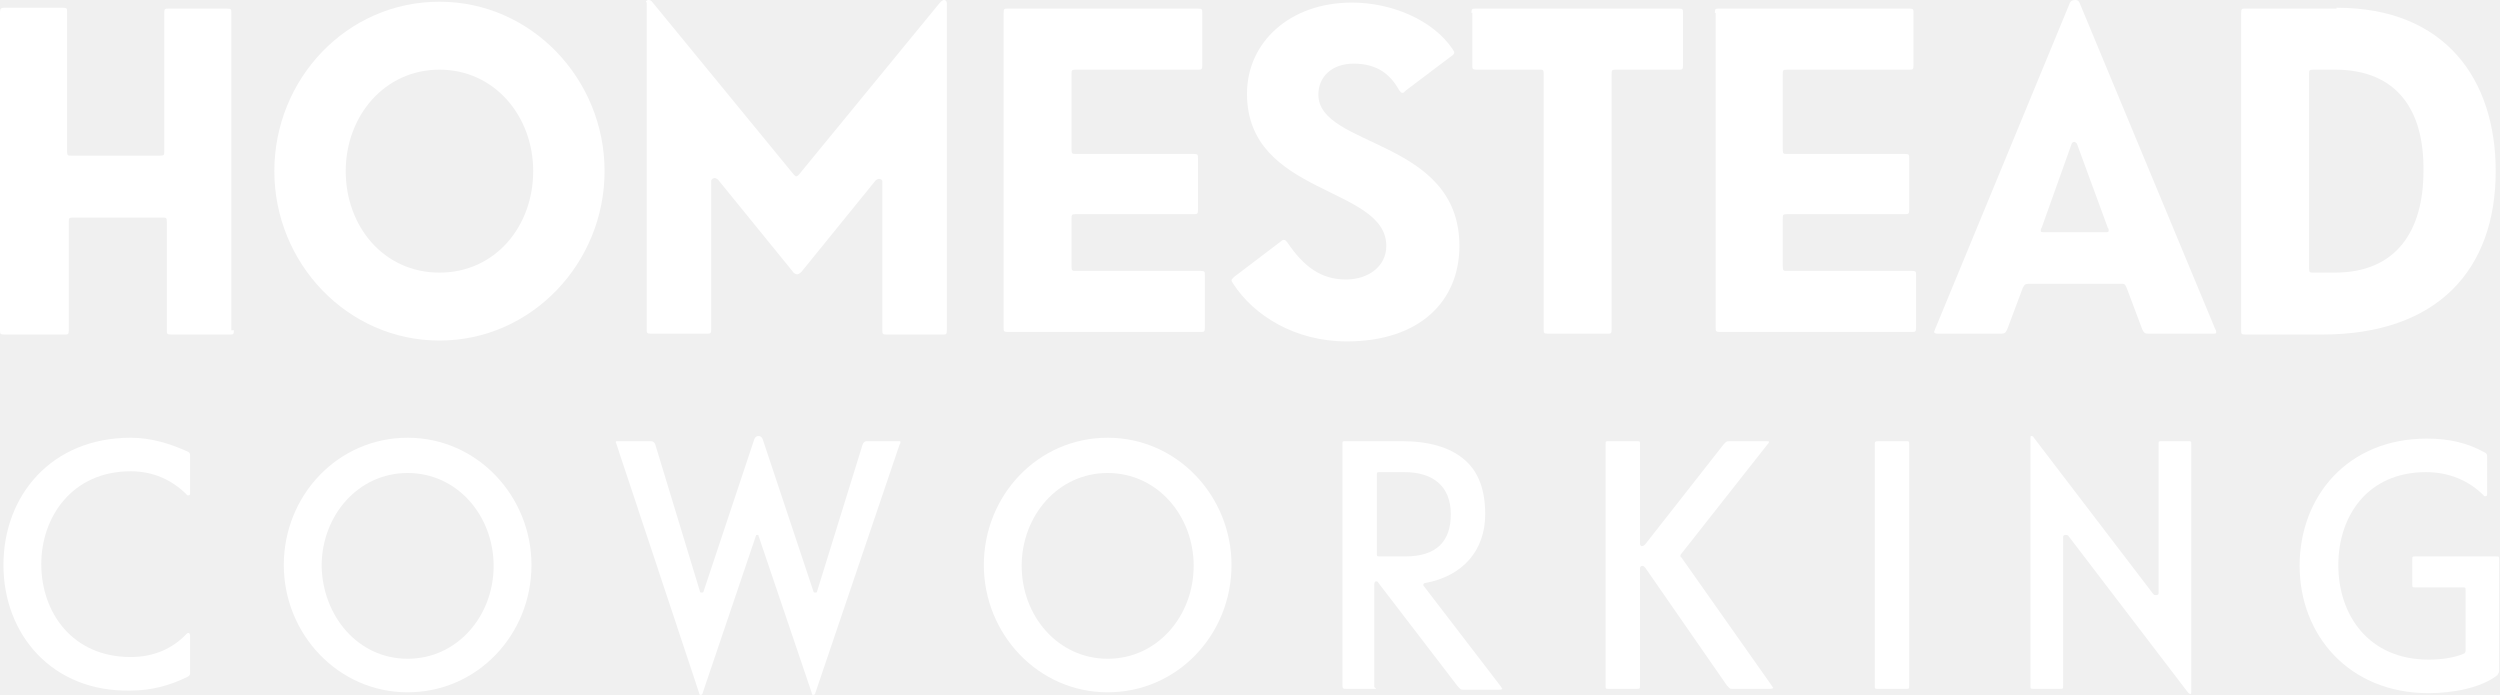
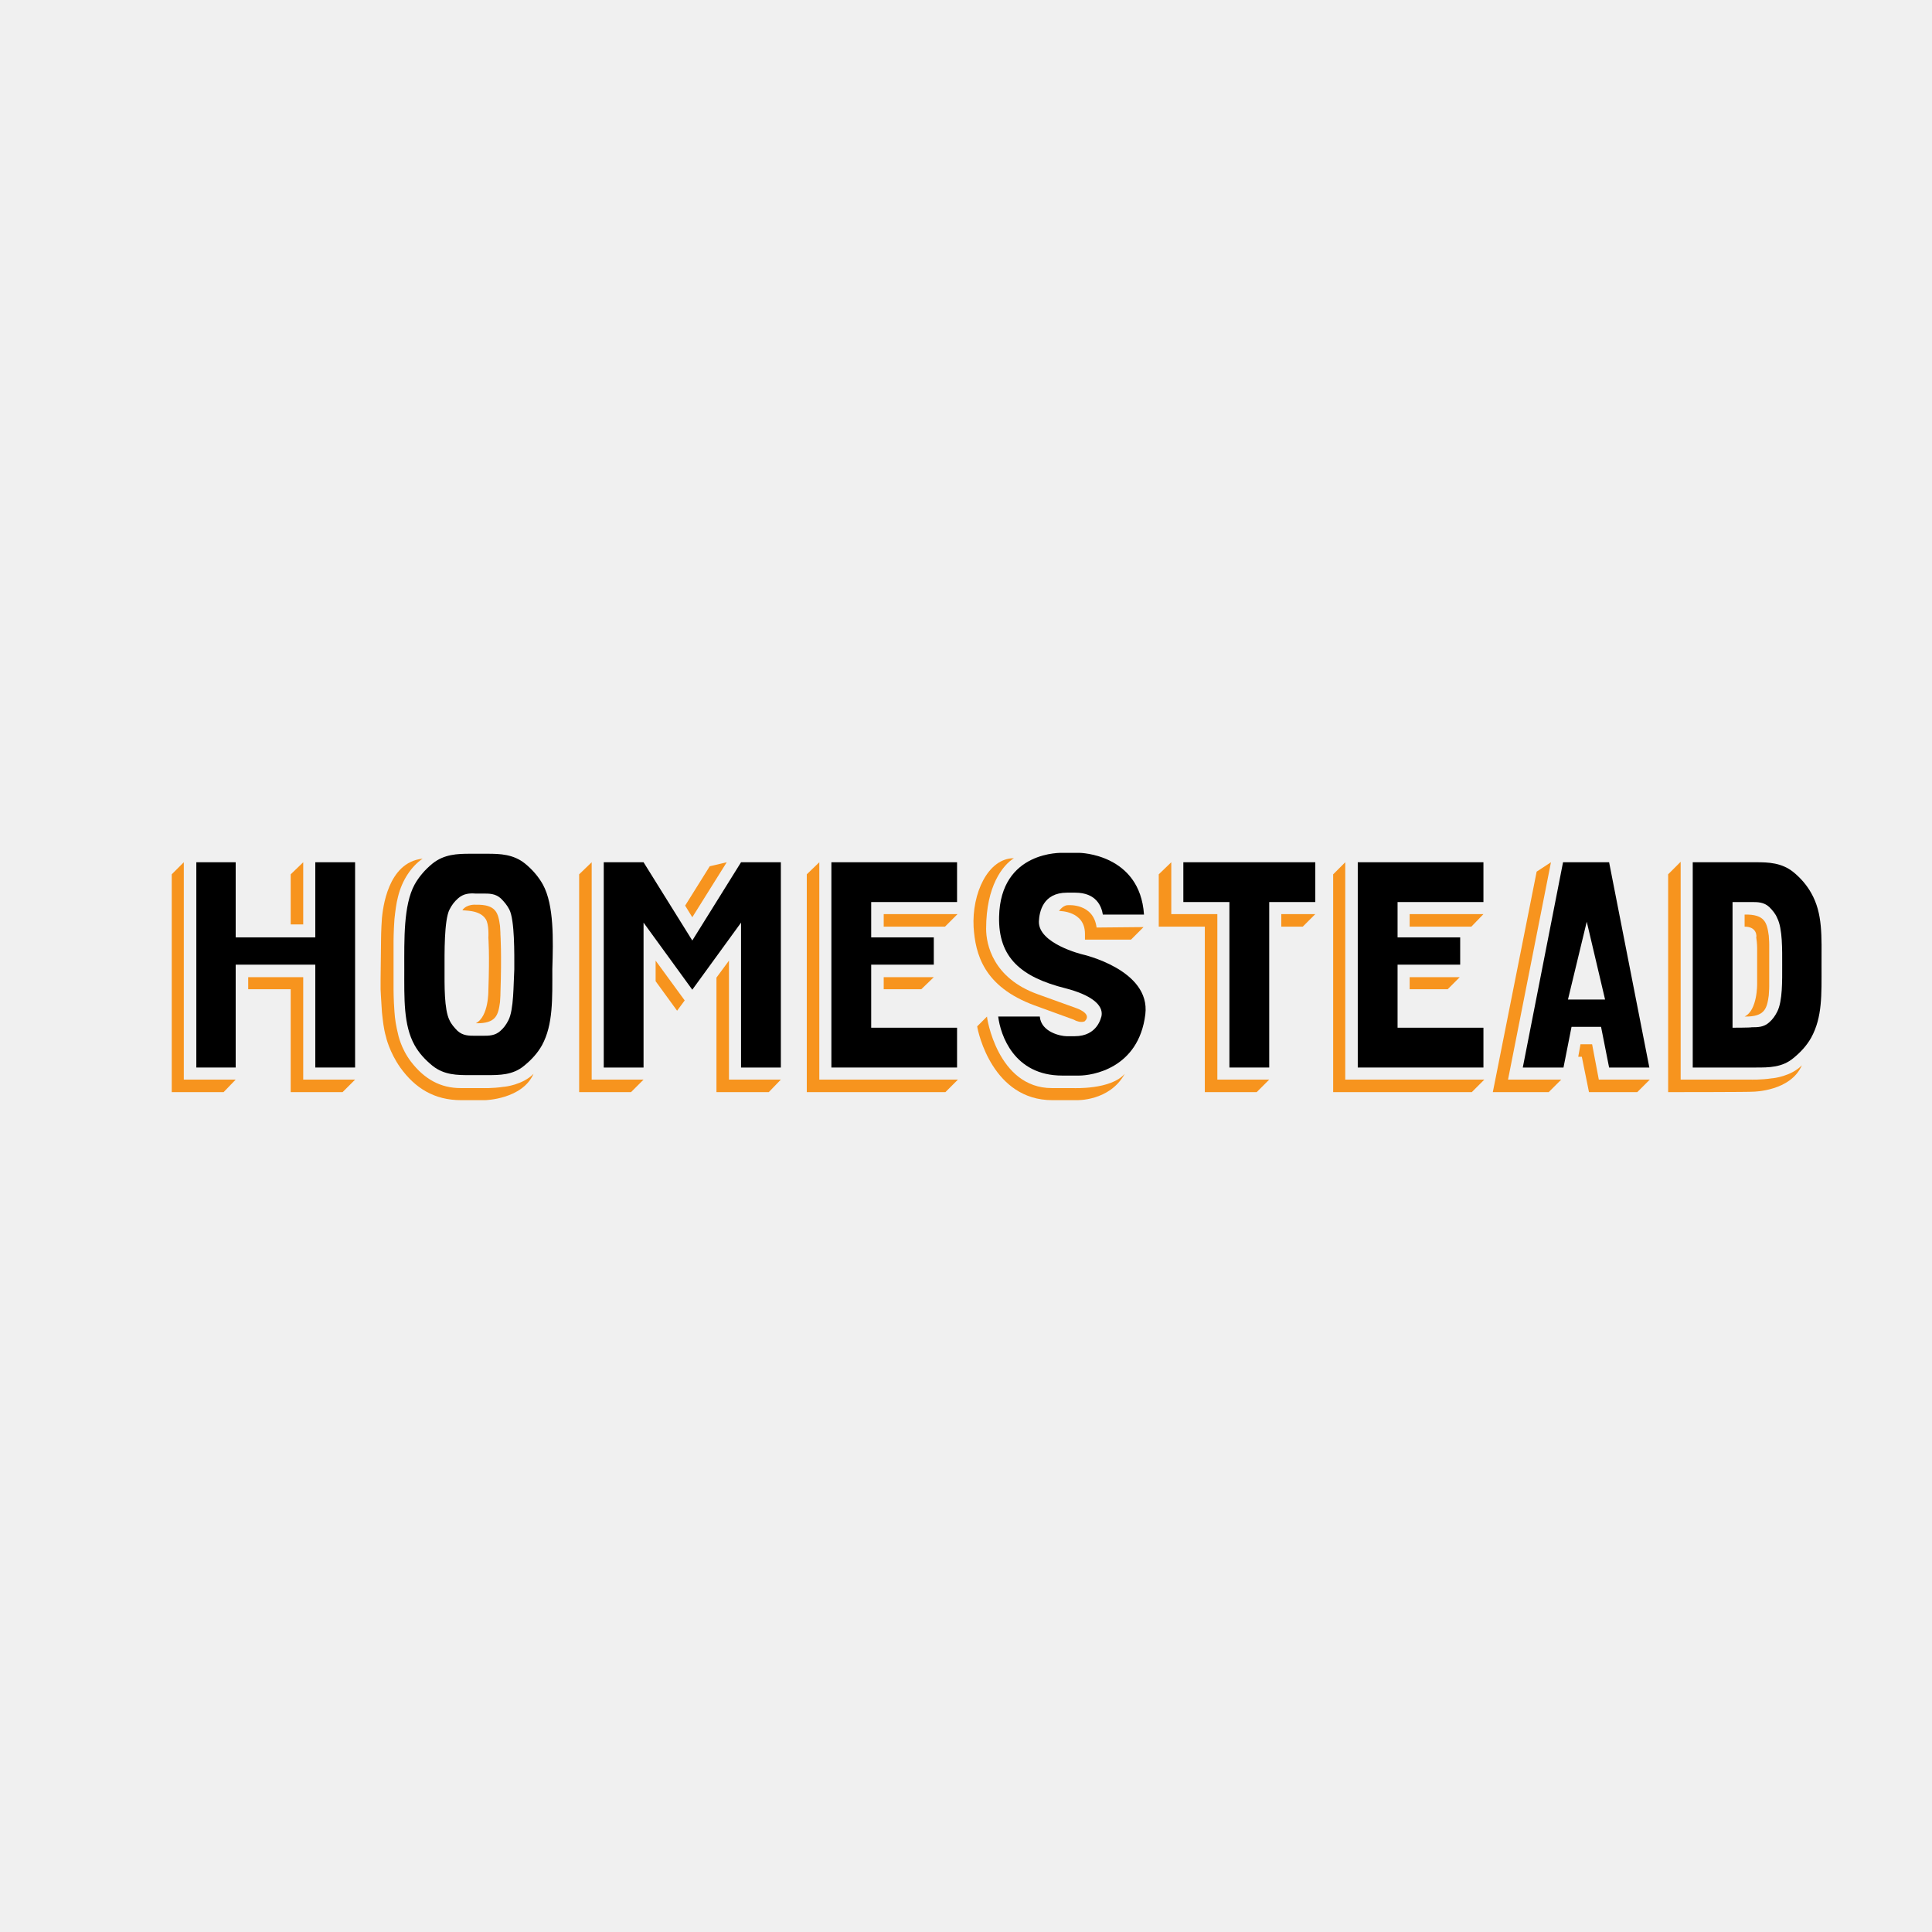
- <svg xmlns="http://www.w3.org/2000/svg" version="1.1" id="Layer_1" x="0px" y="0px" viewBox="0 0 290.7 80.8" enable-background="new 0 0 290.7 80.8" xml:space="preserve">
+ <svg xmlns="http://www.w3.org/2000/svg" version="1.1" id="Layer_1" x="0px" y="0px" viewBox="0 0 432 432" enable-background="new 0 0 432 432" xml:space="preserve">
+   <polygon points="52.7,209.6 52.7,192.8 43.9,192.8 43.9,238.7 52.7,238.7 52.7,215.7 70.5,215.7 70.5,238.7 79.4,238.7 79.4,192.8   70.5,192.8 70.5,209.6 " />
+   <polygon points="185.9,192.8 185.9,238.7 214,238.7 214,229.8 194.8,229.8 194.8,215.7 208.8,215.7 208.8,209.6 194.8,209.6   194.8,201.7 214,201.7 214,192.8 " />
+   <polygon points="143.9,192.8 135,192.8 135,238.7 143.9,238.7 143.9,206.3 154.8,221.3 165.7,206.3 165.7,238.7 174.6,238.7   174.6,192.8 165.7,192.8 154.8,210.3 " />
+   <polygon points="274.9,201.7 274.9,238.7 283.8,238.7 283.8,201.7 294.1,201.7 294.1,192.8 264.6,192.8 264.6,201.7 " />
+   <polygon points="303.6,192.8 303.6,238.7 331.7,238.7 331.7,229.8 312.5,229.8 312.5,215.7 326.5,215.7 326.5,209.6 312.5,209.6   312.5,201.7 331.7,201.7 331.7,192.8 " />
+   <path d="M359.8,192.8h-2h-6.4h-1.9l-9,45.9h9.1l1.8-9.1h6.6l1.8,9.1h9L359.8,192.8z M350.6,223.5l4.2-17.4l4.1,17.4H350.6z" />
+   <path d="M121.4,197.8c-1-1.8-2.4-3.4-4-4.7c-2.6-2.1-5.6-2.2-8.4-2.2c-0.4,0-0.9,0-1.3,0h-1.3c-0.4,0-0.8,0-1.3,0  c-2.8,0-5.8,0.1-8.4,2.2c-1.6,1.3-3,2.9-4,4.7c-2.5,4.6-2.3,12.3-2.3,18.9c0,6.6-0.2,12.5,2.3,17c1,1.8,2.4,3.3,4,4.6  c2.6,2.1,5.6,2.1,8.3,2.1c0.4,0,0.9,0,1.3,0h1.3c0.4,0,0.8,0,1.3,0c2.8,0,5.8,0,8.3-2.1c1.6-1.3,3-2.8,4-4.6  c2.5-4.6,2.3-10.4,2.3-17C123.7,210.1,123.9,202.4,121.4,197.8z M113.7,228.1c-0.5,1-1.1,1.8-1.8,2.4c-1.2,1.1-2.6,1.1-3.9,1.1  c-0.2,0-0.4,0-0.6,0h-0.6c-0.2,0-0.4,0-0.6,0c-1.3,0-2.7,0-3.9-1.1c-0.7-0.7-1.4-1.5-1.8-2.4c-1.2-2.4-1.1-7.9-1.1-11.4  c0-3.5-0.1-10.9,1.1-13.3c0.5-1,1.1-1.8,1.9-2.5c1.2-1.1,2.6-1.2,3.9-1.1c0.2,0,0.4,0,0.6,0h0.6c0.2,0,0.4,0,0.6,0  c1.3,0,2.7,0,3.9,1.1c0.7,0.7,1.4,1.5,1.9,2.5c1.2,2.4,1.1,9.9,1.1,13.3C114.8,220.2,114.9,225.7,113.7,228.1z" />
+   <path d="M387.4,229.8v-14.1v-6.1v-7.9c0,0,4.1,0,4.3,0c1.3,0,2.7,0,3.9,1.1c0.7,0.7,1.4,1.5,1.8,2.5c1.2,2.4,1.1,7.1,1.1,10.5  c0,3.5,0.1,8-1.1,10.4c-0.5,1-1.1,1.8-1.8,2.4c-1.2,1.1-2.6,1.1-3.9,1.1C391.4,229.8,387.4,229.8,387.4,229.8z M392.7,238.7  c2.8,0,5.8,0,8.3-2.1c1.6-1.3,3-2.8,4-4.6c2.5-4.6,2.3-9.5,2.3-16.1c0-6.6,0.3-11.6-2.3-16.2c-1-1.8-2.4-3.4-4-4.7  c-2.6-2.1-5.6-2.2-8.3-2.2c-0.4,0-14.2,0-14.2,0v45.9C378.5,238.7,392.2,238.7,392.7,238.7z" />
+   <path d="M240.3,231.7c-0.2,0-1.6,0-1.8,0c-1.3,0-5.7-0.9-6-4.4h-9.3c0.5,4.1,3.5,13.2,14.3,13.2c0.4,0,3.4,0,3.8,0  c2.8,0,13.3-1.5,14.8-13.7c1.2-10-14.1-13.4-14.1-13.4s-9.9-2.4-9.7-7.4c0.1-2.1,0.9-6.4,6.3-6.4c0.2,0,1.6,0,1.8,0  c4.7,0,5.9,3,6.2,4.9h9.2c-0.9-13.6-14.4-13.8-14.4-13.8c-0.4,0-3.4,0-3.8,0c0,0-13.9-0.6-14.2,14.3c-0.2,9.1,4.9,13.5,14.9,16  c5.4,1.4,8.5,3.6,8,6.2C246.2,227.4,245.5,231.7,240.3,231.7" />
+   <polygon fill="#F7941E" points="41.1,192.8 38.4,195.5 38.4,244.2 50,244.2 52.7,241.4 41.1,241.4 " />
+   <polygon fill="#F7941E" points="183.2,192.8 180.4,195.5 180.4,244.2 211.4,244.2 214.2,241.4 183.2,241.4 " />
+   <polygon fill="#F7941E" points="67.8,192.8 65,195.5 65,206.7 67.8,206.7 " />
+   <polygon fill="#F7941E" points="162.5,192.8 158.7,193.7 153.2,202.5 154.8,205.1 " />
+   <polygon fill="#F7941E" points="65,244.2 76.6,244.2 79.4,241.4 67.8,241.4 67.8,218.5 55.5,218.5 55.5,221.2 65,221.2 " />
+   <polygon fill="#F7941E" points="346.8,192.8 343.6,194.9 333.8,244.2 346.3,244.2 349.1,241.4 337.2,241.4 " />
+   <polygon fill="#F7941E" points="132.3,192.8 129.5,195.5 129.5,244.2 141.1,244.2 143.9,241.4 132.3,241.4 " />
+   <polygon fill="#F7941E" points="160.2,218.6 160.2,244.2 171.9,244.2 174.6,241.4 163,241.4 163,214.8 " />
+   <polygon fill="#F7941E" points="146.6,214.8 146.6,219.4 151.4,226 153.1,223.7 " />
+   <polygon fill="#F7941E" points="214.1,204.4 211.3,207.2 197.6,207.2 197.6,204.4 " />
+   <polygon fill="#F7941E" points="269.4,244.2 281,244.2 283.8,241.4 272.2,241.4 272.2,204.4 261.9,204.4 261.9,192.8 259.1,195.5   259.1,207.2 269.4,207.2 " />
+   <polygon fill="#F7941E" points="294.1,204.4 291.3,207.2 286.5,207.2 286.5,204.4 " />
+   <polygon fill="#F7941E" points="208.8,218.5 206,221.2 197.6,221.2 197.6,218.5 " />
+   <polygon fill="#F7941E" points="357.5,241.4 356,233.5 353.4,233.5 352.9,236.3 353.7,236.3 355.3,244.2 355.3,244.2 355.3,244.2   366.1,244.2 368.9,241.4 " />
+   <polygon fill="#F7941E" points="300.8,192.8 298.1,195.5 298.1,244.2 329.1,244.2 331.9,241.4 300.8,241.4 " />
+   <polygon fill="#F7941E" points="331.7,204.4 329,207.2 315.2,207.2 315.2,204.4 " />
+   <polygon fill="#F7941E" points="326.4,218.5 323.7,221.2 315.2,221.2 315.2,218.5 " />
  <g>
-     <path fill="#FFFFFF" d="M27.2,38.4c0,0.5-0.1,0.5-0.5,0.5h-6.8c-0.5,0-0.5-0.1-0.5-0.5V25.8c0-0.5-0.1-0.5-0.5-0.5H8.5   c-0.5,0-0.5,0.1-0.5,0.5v12.6c0,0.5-0.1,0.5-0.5,0.5H0.5c-0.5,0-0.5-0.1-0.5-0.5V1.5C0,1,0.1,0.9,0.5,0.9h6.8   c0.5,0,0.5,0.1,0.5,0.5v16.2c0,0.5,0.1,0.5,0.5,0.5h10.3c0.5,0,0.5-0.1,0.5-0.5V1.5c0-0.5,0.1-0.5,0.5-0.5h6.8   c0.5,0,0.5,0.1,0.5,0.5V38.4z" />
-     <path fill="#FFFFFF" d="M51.1,39.6c-10.7,0-19.2-9-19.2-19.7S40.3,0.2,51.1,0.2c10.7,0,19.2,9,19.2,19.7S61.8,39.6,51.1,39.6z    M51.1,31.7c6.5,0,10.9-5.4,10.9-11.8S57.5,8.1,51.1,8.1s-10.9,5.4-10.9,11.8S44.6,31.7,51.1,31.7z" />
-     <path fill="#FFFFFF" d="M93.2,31.6c-0.2,0.2-0.4,0.3-0.5,0.3s-0.4-0.1-0.5-0.3l-8.7-10.7c-0.1-0.1-0.3-0.2-0.4-0.2   c-0.2,0-0.4,0.2-0.4,0.3v17.3c0,0.5-0.1,0.5-0.5,0.5h-6.5c-0.5,0-0.5-0.1-0.5-0.5v-38C75,0.2,75.2,0,75.4,0c0.1,0,0.3,0,0.5,0.3   l16.4,20c0.2,0.2,0.2,0.2,0.3,0.2s0.2-0.1,0.3-0.2l16.4-20c0.3-0.3,0.4-0.3,0.5-0.3c0.2,0,0.3,0.2,0.3,0.4v38   c0,0.5-0.1,0.5-0.5,0.5h-6.5c-0.5,0-0.5-0.1-0.5-0.5V21.1c0-0.2-0.2-0.3-0.4-0.3c-0.1,0-0.3,0.1-0.4,0.2L93.2,31.6z" />
-     <path fill="#FFFFFF" d="M116.7,1.5c0-0.5,0.1-0.5,0.5-0.5h22.1c0.5,0,0.5,0.1,0.5,0.5v6.1c0,0.5-0.1,0.5-0.5,0.5h-14.2   c-0.5,0-0.5,0.1-0.5,0.5v8.8c0,0.5,0.1,0.5,0.5,0.5h13.7c0.5,0,0.5,0.1,0.5,0.5v6c0,0.5-0.1,0.5-0.5,0.5h-13.7   c-0.5,0-0.5,0.1-0.5,0.5v5.6c0,0.5,0.1,0.5,0.5,0.5h14.5c0.5,0,0.5,0.1,0.5,0.5v6.1c0,0.5-0.1,0.5-0.5,0.5h-22.4   c-0.5,0-0.5-0.1-0.5-0.5V1.5z" />
-     <path fill="#FFFFFF" d="M156.5,32.5c2.7,0,4.7-1.6,4.7-3.9c0-7-16.2-5.8-16.2-17.7c0-6,5-10.6,12.2-10.6c4.6,0,9.4,2,11.7,5.4   c0.1,0.2,0.2,0.3,0.2,0.4s-0.1,0.3-0.3,0.4l-5.3,4c-0.2,0.2-0.3,0.3-0.4,0.3c-0.2,0-0.2-0.1-0.4-0.3c-1-1.8-2.5-3.1-5.3-3.1   c-2.5,0-4.1,1.5-4.1,3.6c0,6.2,16.4,5.1,16.4,17.6c0,6.4-4.6,11.1-13.1,11.1c-6,0-10.8-3-13.2-6.7c-0.1-0.2-0.2-0.3-0.2-0.4   c0-0.1,0.1-0.2,0.3-0.4l5.4-4.1c0.2-0.2,0.3-0.2,0.4-0.2c0.2,0,0.2,0.1,0.4,0.3C151.6,31,153.6,32.5,156.5,32.5z" />
-     <path fill="#FFFFFF" d="M171.1,1.5c0-0.5,0.1-0.5,0.5-0.5h23.6c0.5,0,0.5,0.1,0.5,0.5v6.1c0,0.5-0.1,0.5-0.5,0.5h-7.3   c-0.5,0-0.5,0.1-0.5,0.5v29.7c0,0.5-0.1,0.5-0.5,0.5H180c-0.5,0-0.5-0.1-0.5-0.5V8.6c0-0.5-0.1-0.5-0.5-0.5h-7.3   c-0.5,0-0.5-0.1-0.5-0.5V1.5z" />
-     <path fill="#FFFFFF" d="M199.4,1.5c0-0.5,0.1-0.5,0.5-0.5h22.1c0.5,0,0.5,0.1,0.5,0.5v6.1c0,0.5-0.1,0.5-0.5,0.5h-14.2   c-0.5,0-0.5,0.1-0.5,0.5v8.8c0,0.5,0.1,0.5,0.5,0.5h13.7c0.5,0,0.5,0.1,0.5,0.5v6c0,0.5-0.1,0.5-0.5,0.5h-13.7   c-0.5,0-0.5,0.1-0.5,0.5v5.6c0,0.5,0.1,0.5,0.5,0.5h14.5c0.5,0,0.5,0.1,0.5,0.5v6.1c0,0.5-0.1,0.5-0.5,0.5H200   c-0.5,0-0.5-0.1-0.5-0.5V1.5z" />
-     <path fill="#FFFFFF" d="M240.7,0.3c0.1-0.2,0.3-0.3,0.6-0.3c0.3,0,0.4,0.1,0.5,0.3l15.8,38c0.1,0.1,0.1,0.3,0.1,0.3   c0,0.2-0.1,0.2-0.4,0.2h-7.5c-0.4,0-0.5-0.1-0.7-0.5l-1.8-4.8c-0.2-0.5-0.3-0.5-0.6-0.5h-10.8c-0.4,0-0.5,0.1-0.7,0.5l-1.8,4.8   c-0.2,0.4-0.3,0.5-0.7,0.5h-7.4c-0.3,0-0.4-0.1-0.4-0.2c0-0.1,0.1-0.2,0.1-0.3L240.7,0.3z M241.5,16.7c-0.1-0.1-0.2-0.2-0.3-0.2   c-0.1,0-0.3,0.1-0.3,0.2l-3.5,9.8c-0.1,0.1-0.1,0.2-0.1,0.3c0,0.2,0.1,0.2,0.4,0.2h7.1c0.3,0,0.4,0,0.4-0.2c0-0.1,0-0.2-0.1-0.3   L241.5,16.7z" />
-     <path fill="#FFFFFF" d="M271.7,0.9c12.7,0,18.5,8.4,18.5,19c0,11.5-6.8,19-20.2,19h-8.9c-0.5,0-0.5-0.1-0.5-0.5V1.5   c0-0.5,0.1-0.5,0.5-0.5H271.7z M271.5,8.1H269c-0.5,0-0.5,0.1-0.5,0.5v22.6c0,0.5,0.1,0.5,0.5,0.5h2.5c7.1,0,10.3-4.8,10.3-11.8   C281.9,12.9,278.8,8.1,271.5,8.1z" />
+     <path fill="#F7941E" d="M85.1,219l0,2.2c0,0.1,0.1,2.2,0.3,5.1c0.2,1.9,0.4,3.8,0.9,5.5c0,0.1,0.8,3.5,3.2,6.9   c3.3,4.6,7.6,7.3,13.6,7.3c0,0,0,0,0,0c0,0,5,0,5.4,0c0,0,8.3-0.2,10.8-5.9c-2.4,2.5-6.5,2.9-6.5,2.9l-0.1,0   c-2.6,0.4-4.9,0.3-4.9,0.3l-4.8,0c0,0,0,0,0,0c-4.5,0-8.1-2-11.1-5.9c-2.3-3-2.9-6.2-2.9-6.2c-0.4-1.6-0.7-3.3-0.8-5   c-0.2-2.7-0.2-4.8-0.2-4.9l0-2.2c0-0.7,0-1.4,0-2.2c0-2,0-4,0-6.5l0,0c0,0,0-2.1,0.2-4.9c0.2-1.8,0.4-3.5,0.8-5   c0.9-3.7,3-6.8,5.5-8.5c-7.9,0.8-8.9,11.4-9.1,13.3c-0.2,2.8-0.2,4.9-0.2,5.1L85.1,219z" />
  </g>
-   <g>
-     <path fill="#FFFFFF" d="M0.4,65.7c0-8.1,5.6-14.8,14.8-14.8c2.4,0,4.6,0.7,6.6,1.6c0.2,0.1,0.3,0.2,0.3,0.4v4.4   c0,0.2,0,0.3-0.2,0.3c-0.1,0-0.2,0-0.2-0.1c-1.7-1.7-3.9-2.7-6.5-2.7c-6.8,0-10.4,5.3-10.4,10.8c0,5.6,3.6,10.8,10.4,10.8   c2.7,0,4.9-1,6.5-2.7c0,0,0.1-0.1,0.2-0.1c0.1,0,0.2,0.1,0.2,0.3v4.4c0,0.2-0.1,0.3-0.3,0.4c-2,1-4.2,1.6-6.6,1.6   C6.1,80.5,0.4,73.8,0.4,65.7z" />
-     <path fill="#FFFFFF" d="M47.4,80.5c-8.1,0-14.4-6.8-14.4-14.8c0-8.1,6.3-14.8,14.4-14.8c8.1,0,14.4,6.8,14.4,14.8   C61.8,73.8,55.5,80.5,47.4,80.5z M47.4,76.6c5.8,0,10-5,10-10.8c0-5.8-4.2-10.8-10-10.8s-10,5-10,10.8   C37.5,71.6,41.6,76.6,47.4,76.6z" />
-     <path fill="#FFFFFF" d="M88.1,62.2c-0.1,0-0.2,0-0.2,0.1l-6.2,18.3c0,0.1-0.1,0.2-0.2,0.2c-0.1,0-0.2,0-0.2-0.2l-9.6-28.9   c0-0.1-0.1-0.2-0.1-0.3c0-0.1,0.1-0.1,0.2-0.1h3.9c0.2,0,0.4,0.1,0.5,0.4l5.2,17.1c0,0.1,0.1,0.1,0.2,0.1c0.1,0,0.2,0,0.2-0.1   l5.9-17.7c0.1-0.3,0.3-0.4,0.5-0.4c0.2,0,0.4,0.1,0.5,0.4l5.9,17.7c0,0.1,0.1,0.1,0.2,0.1c0.1,0,0.2,0,0.2-0.1l5.3-17.1   c0.1-0.3,0.3-0.4,0.5-0.4h3.7c0.2,0,0.2,0,0.2,0.1c0,0.1,0,0.2-0.1,0.3l-9.8,28.9c0,0.1-0.1,0.2-0.2,0.2c-0.1,0-0.2,0-0.2-0.2   l-6.2-18.3C88.2,62.2,88.2,62.2,88.1,62.2z" />
-     <path fill="#FFFFFF" d="M128.8,80.5c-8.1,0-14.4-6.8-14.4-14.8c0-8.1,6.3-14.8,14.4-14.8c8.1,0,14.4,6.8,14.4,14.8   C143.2,73.8,136.9,80.5,128.8,80.5z M128.8,76.6c5.8,0,10-5,10-10.8c0-5.8-4.2-10.8-10-10.8c-5.8,0-10,5-10,10.8   C118.8,71.6,123,76.6,128.8,76.6z" />
-     <path fill="#FFFFFF" d="M159.7,80.1h-3.1c-0.4,0-0.5,0-0.5-0.4v-28c0-0.4,0-0.4,0.4-0.4h6.5c3.1,0,5.5,0.7,7.1,2   c1.9,1.5,2.6,3.8,2.6,6.5c0,4.2-2.6,7.2-7,8c-0.1,0-0.2,0.1-0.2,0.2c0,0,0,0.1,0.1,0.2l8.9,11.6c0.1,0.2,0.2,0.3,0.2,0.3   c0,0-0.1,0.1-0.4,0.1h-4.1c-0.4,0-0.3,0-0.7-0.4l-9.2-12c-0.1-0.2-0.2-0.2-0.3-0.2c-0.1,0-0.2,0.1-0.2,0.4v11.9   C160.1,80.1,160.1,80.1,159.7,80.1z M168.7,59.8c0-3.3-2.1-4.9-5.4-4.9h-2.8c-0.4,0-0.4,0-0.4,0.4v9c0,0.4,0,0.4,0.4,0.4h2.9   C167.1,64.7,168.7,62.9,168.7,59.8z" />
-     <path fill="#FFFFFF" d="M190.3,80.1h-3.2c-0.4,0-0.4,0-0.4-0.4v-28c0-0.4,0-0.4,0.4-0.4h3.2c0.4,0,0.4,0,0.4,0.4v11.5   c0,0.2,0.1,0.3,0.2,0.3c0.2,0,0.3-0.1,0.4-0.2l9.1-11.6c0.3-0.3,0.3-0.4,0.7-0.4h4.3c0.2,0,0.3,0,0.3,0.1c0,0,0,0.1-0.2,0.3   l-10,12.7c0,0-0.1,0.1-0.1,0.2s0,0.2,0.1,0.2l10.5,14.9c0.1,0.2,0.2,0.3,0.2,0.3c0,0-0.1,0.1-0.4,0.1h-4.3c-0.4,0-0.3,0-0.7-0.4   l-9.5-13.7c-0.1-0.1-0.2-0.2-0.3-0.2c-0.2,0-0.3,0.1-0.3,0.3v13.5C190.7,80.1,190.7,80.1,190.3,80.1z" />
-     <path fill="#FFFFFF" d="M218.4,51.3h3.2c0.4,0,0.4,0,0.4,0.4v28c0,0.4,0,0.4-0.4,0.4h-3.2c-0.4,0-0.4,0-0.4-0.4v-28   C218,51.4,218,51.3,218.4,51.3z" />
-     <path fill="#FFFFFF" d="M240.2,62.2c-0.2,0-0.3,0.1-0.3,0.2v17.3c0,0.4,0,0.4-0.4,0.4h-3c-0.4,0-0.4,0-0.4-0.4V51   c0-0.2,0-0.3,0.1-0.3c0.1,0,0.2,0,0.3,0.2l13.9,18.2c0.1,0.1,0.2,0.1,0.3,0.1c0.2,0,0.3-0.1,0.3-0.2V51.7c0-0.4,0-0.4,0.4-0.4h3   c0.4,0,0.4,0,0.4,0.4v28.7c0,0.2,0,0.3-0.1,0.3s-0.2-0.1-0.3-0.2l-13.9-18.2C240.4,62.2,240.3,62.2,240.2,62.2z" />
-     <path fill="#FFFFFF" d="M271.9,65.7c0,5.8,3.5,11,10.5,11c1.4,0,3-0.2,4.1-0.7c0.1,0,0.2-0.2,0.2-0.3v-7c0-0.4,0-0.4-0.4-0.4h-5.4   c-0.4,0-0.4,0-0.4-0.4v-2.8c0-0.4,0-0.4,0.4-0.4h9.3c0.4,0,0.4,0,0.4,0.4V78c0,0.2-0.1,0.3-0.2,0.5c-1.9,1.5-5.2,2.1-8,2.1   c-9.3,0-15-6.8-15-14.8c0-8.1,5.6-14.8,14.8-14.8c2.6,0,4.7,0.5,6.7,1.6c0.2,0.1,0.3,0.2,0.3,0.4v4.4c0,0.2,0,0.3-0.2,0.3   c-0.1,0-0.2,0-0.2-0.1c-1.7-1.7-4-2.7-6.7-2.7C275.3,54.9,271.9,60,271.9,65.7z" />
-   </g>
+   <path fill="#F7941E" d="M373,244.2v-48.7l2.8-2.8v48.7l15.6,0c0,0,2.3,0.1,4.9-0.3l0.1,0c0,0,4.1-0.4,6.5-2.9  c-2.5,5.8-10.8,5.9-10.8,5.9C391.6,244.2,373,244.2,373,244.2z" />
+   <path fill="#F7941E" d="M390.1,207.2v-2.7c4.6-0.1,5,1.9,5.4,4.7c0.1,1.1,0.1,2,0.1,2v9.4c0,0,0,0.8-0.1,2c-0.4,2.8-0.8,4.8-5.4,4.7  c2.9-1.4,2.8-7.3,2.8-7.3v-8.1c0,0,0-1-0.2-2.3C392.8,209.4,392.9,207.2,390.1,207.2z" />
+   <path fill="#F7941E" d="M108.6,205.5c0.8,1.2,0.6,4.2,0.6,4.2s0.3,3.5,0,11.8c0,0,0.1,5.8-2.8,7.3c4.6,0.1,5-1.9,5.4-4.7  c0.1-1.1,0.1-2,0.1-2c0.3-8.9,0-13.1,0-13.1s0-0.8-0.1-2c-0.4-2.8-0.8-4.8-5.4-4.7c0,0-2-0.2-3,1.2  C103.5,203.7,107.2,203.3,108.6,205.5z" />
+   <path fill="#F7941E" d="M245.2,207.4c-0.7-5.5-6.4-5-6.4-5s-1-0.1-2,1.3c0,0,5.8-0.1,5.8,5.1l0,1.3h10.3l2.8-2.8L245.2,207.4z" />
+   <path fill="#F7941E" d="M235.2,243.3c0,0,4.8,0,4.8,0c0,0,8.4,0.4,11.5-3.2c-3.4,6.2-10.8,5.9-10.8,5.9c-0.4,0-5.4,0-5.4,0  c-13.3,0-16.6-15.1-16.8-16.5l2.2-2.2C220.6,227.3,223,243.3,235.2,243.3z" />
+   <path fill="#F7941E" d="M240.1,228c-0.8-0.3-0.8-0.3-8.8-3.2c-11.4-4.2-13.2-11.5-13.6-17.5c-0.4-7.5,3.2-15.4,9-15.4  c-2.5,1.6-6.2,6.2-6.2,15.8c0,3.4,1.5,11,11.5,14.6c1.9,0.7,8.6,3.1,8.6,3.1s3.7,1.2,2,2.9C242.8,228.2,241.9,229,240.1,228  L240.1,228z" />
</svg>
